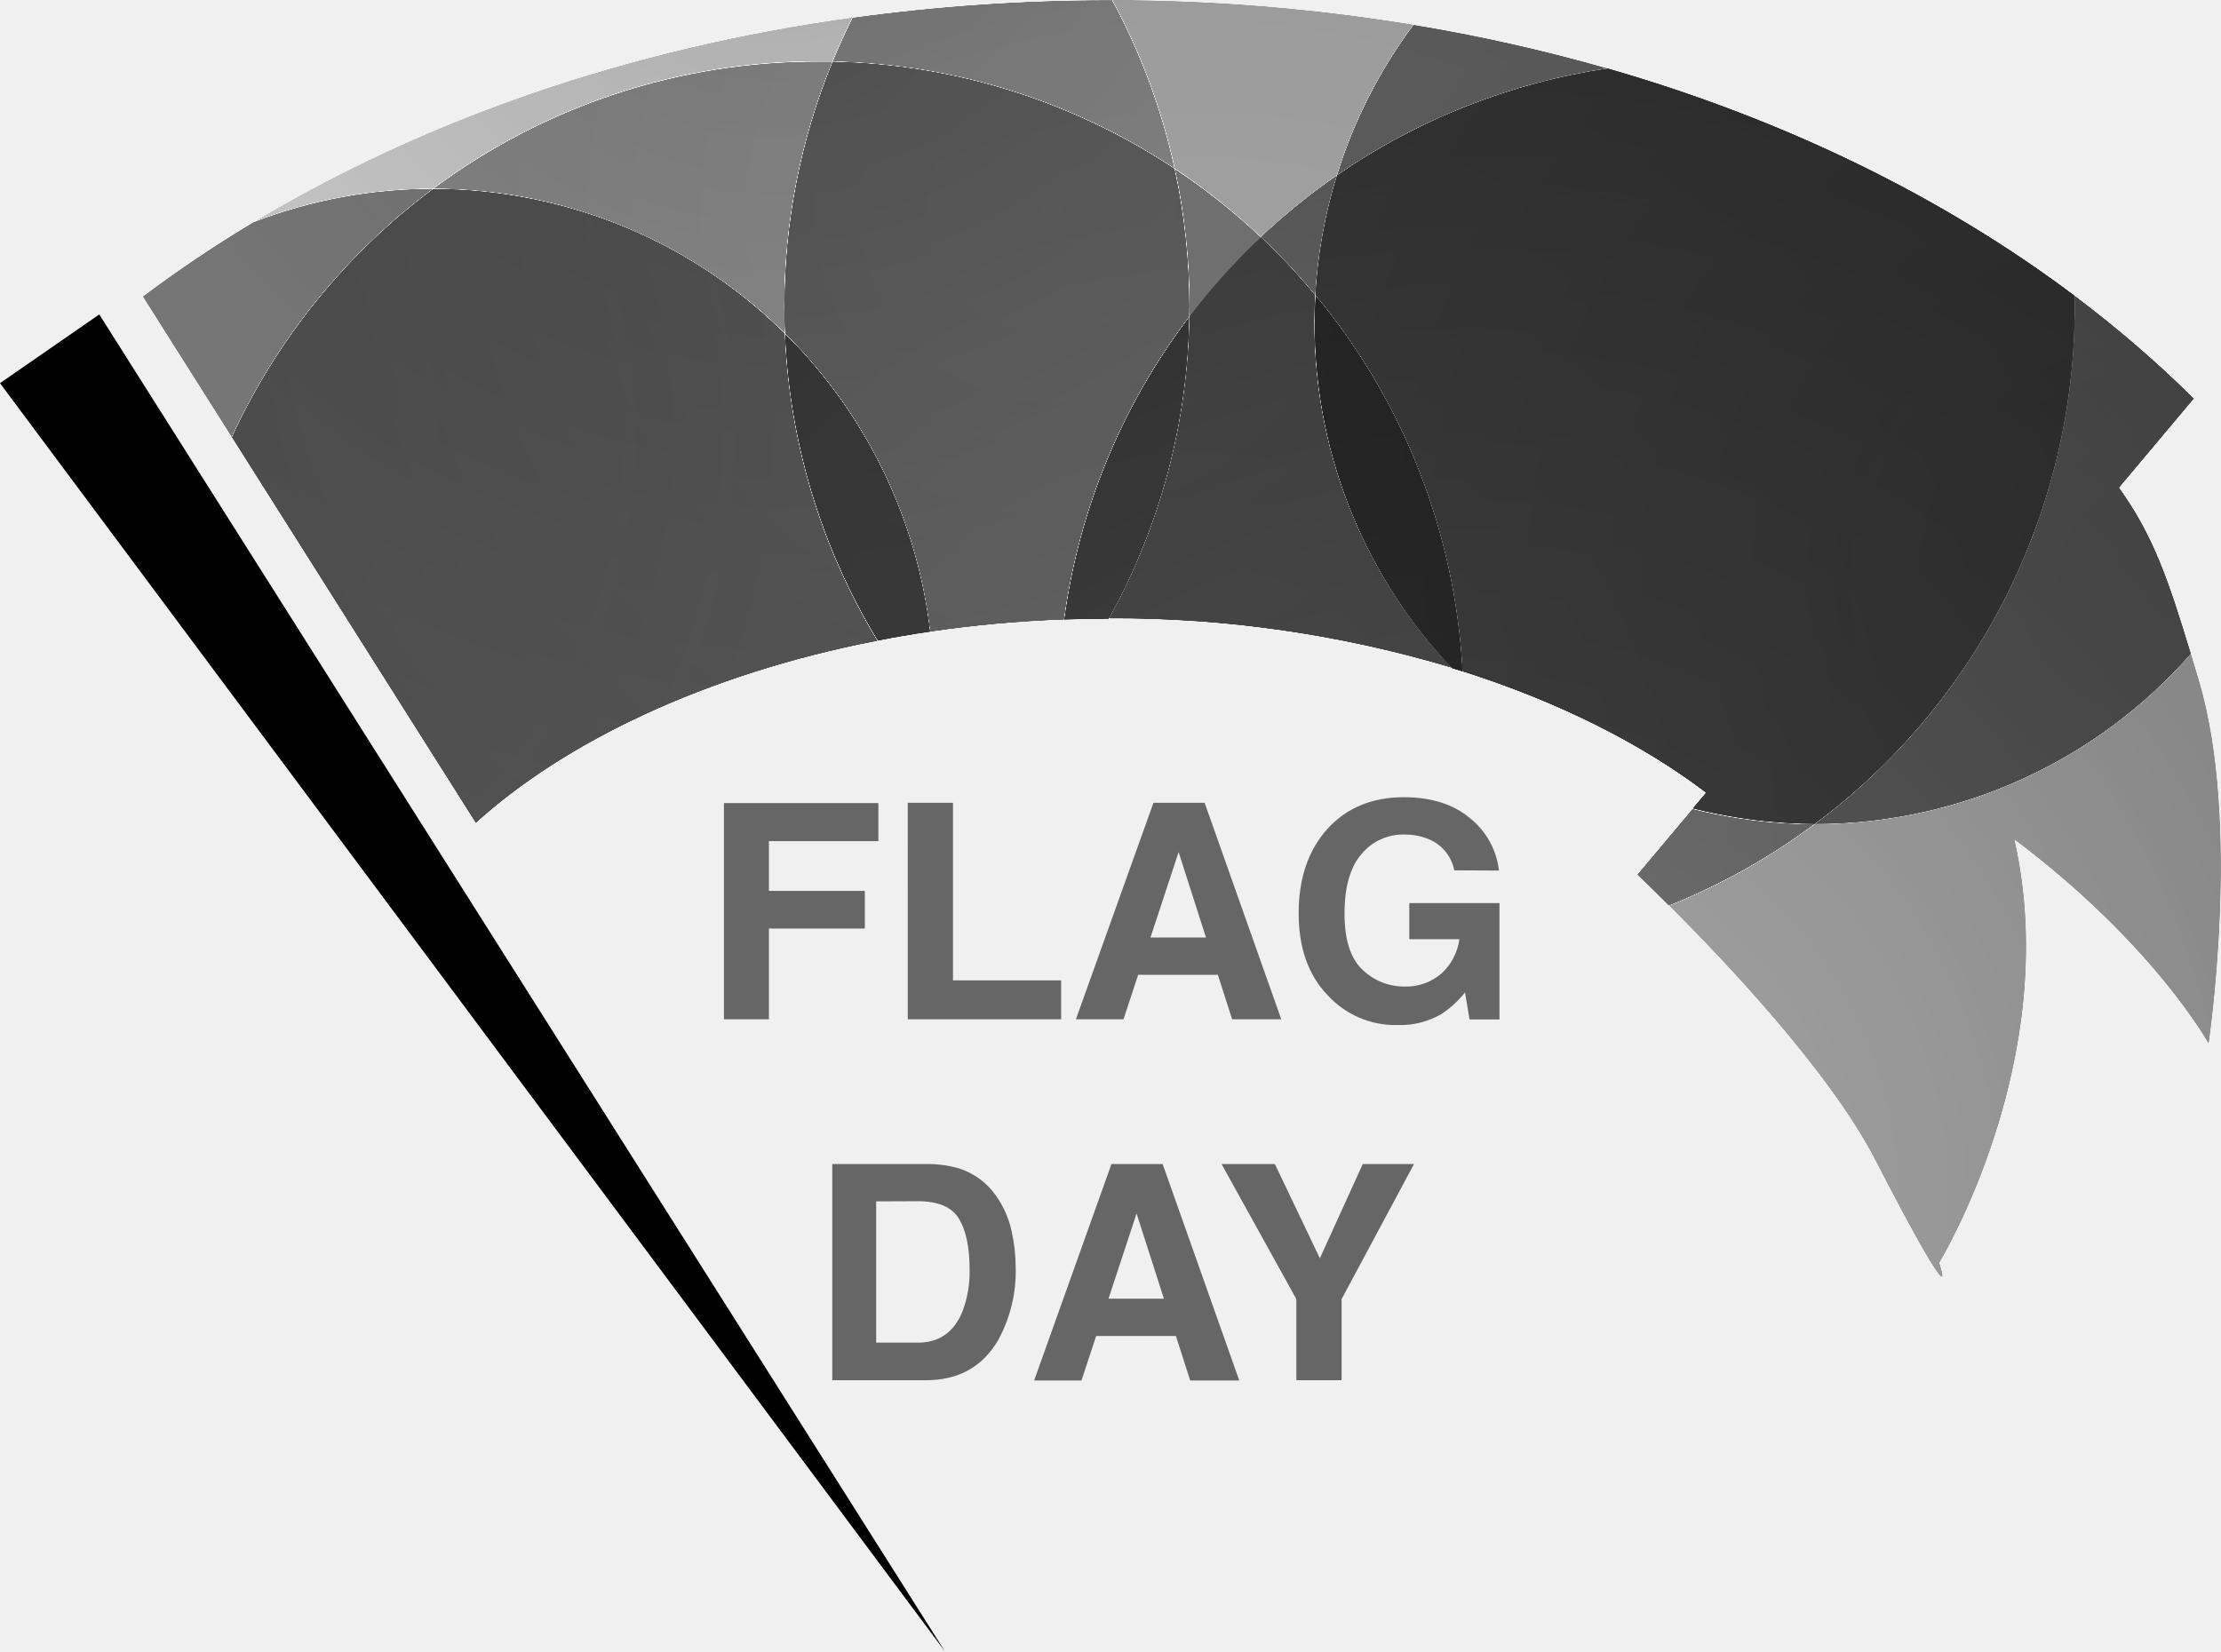
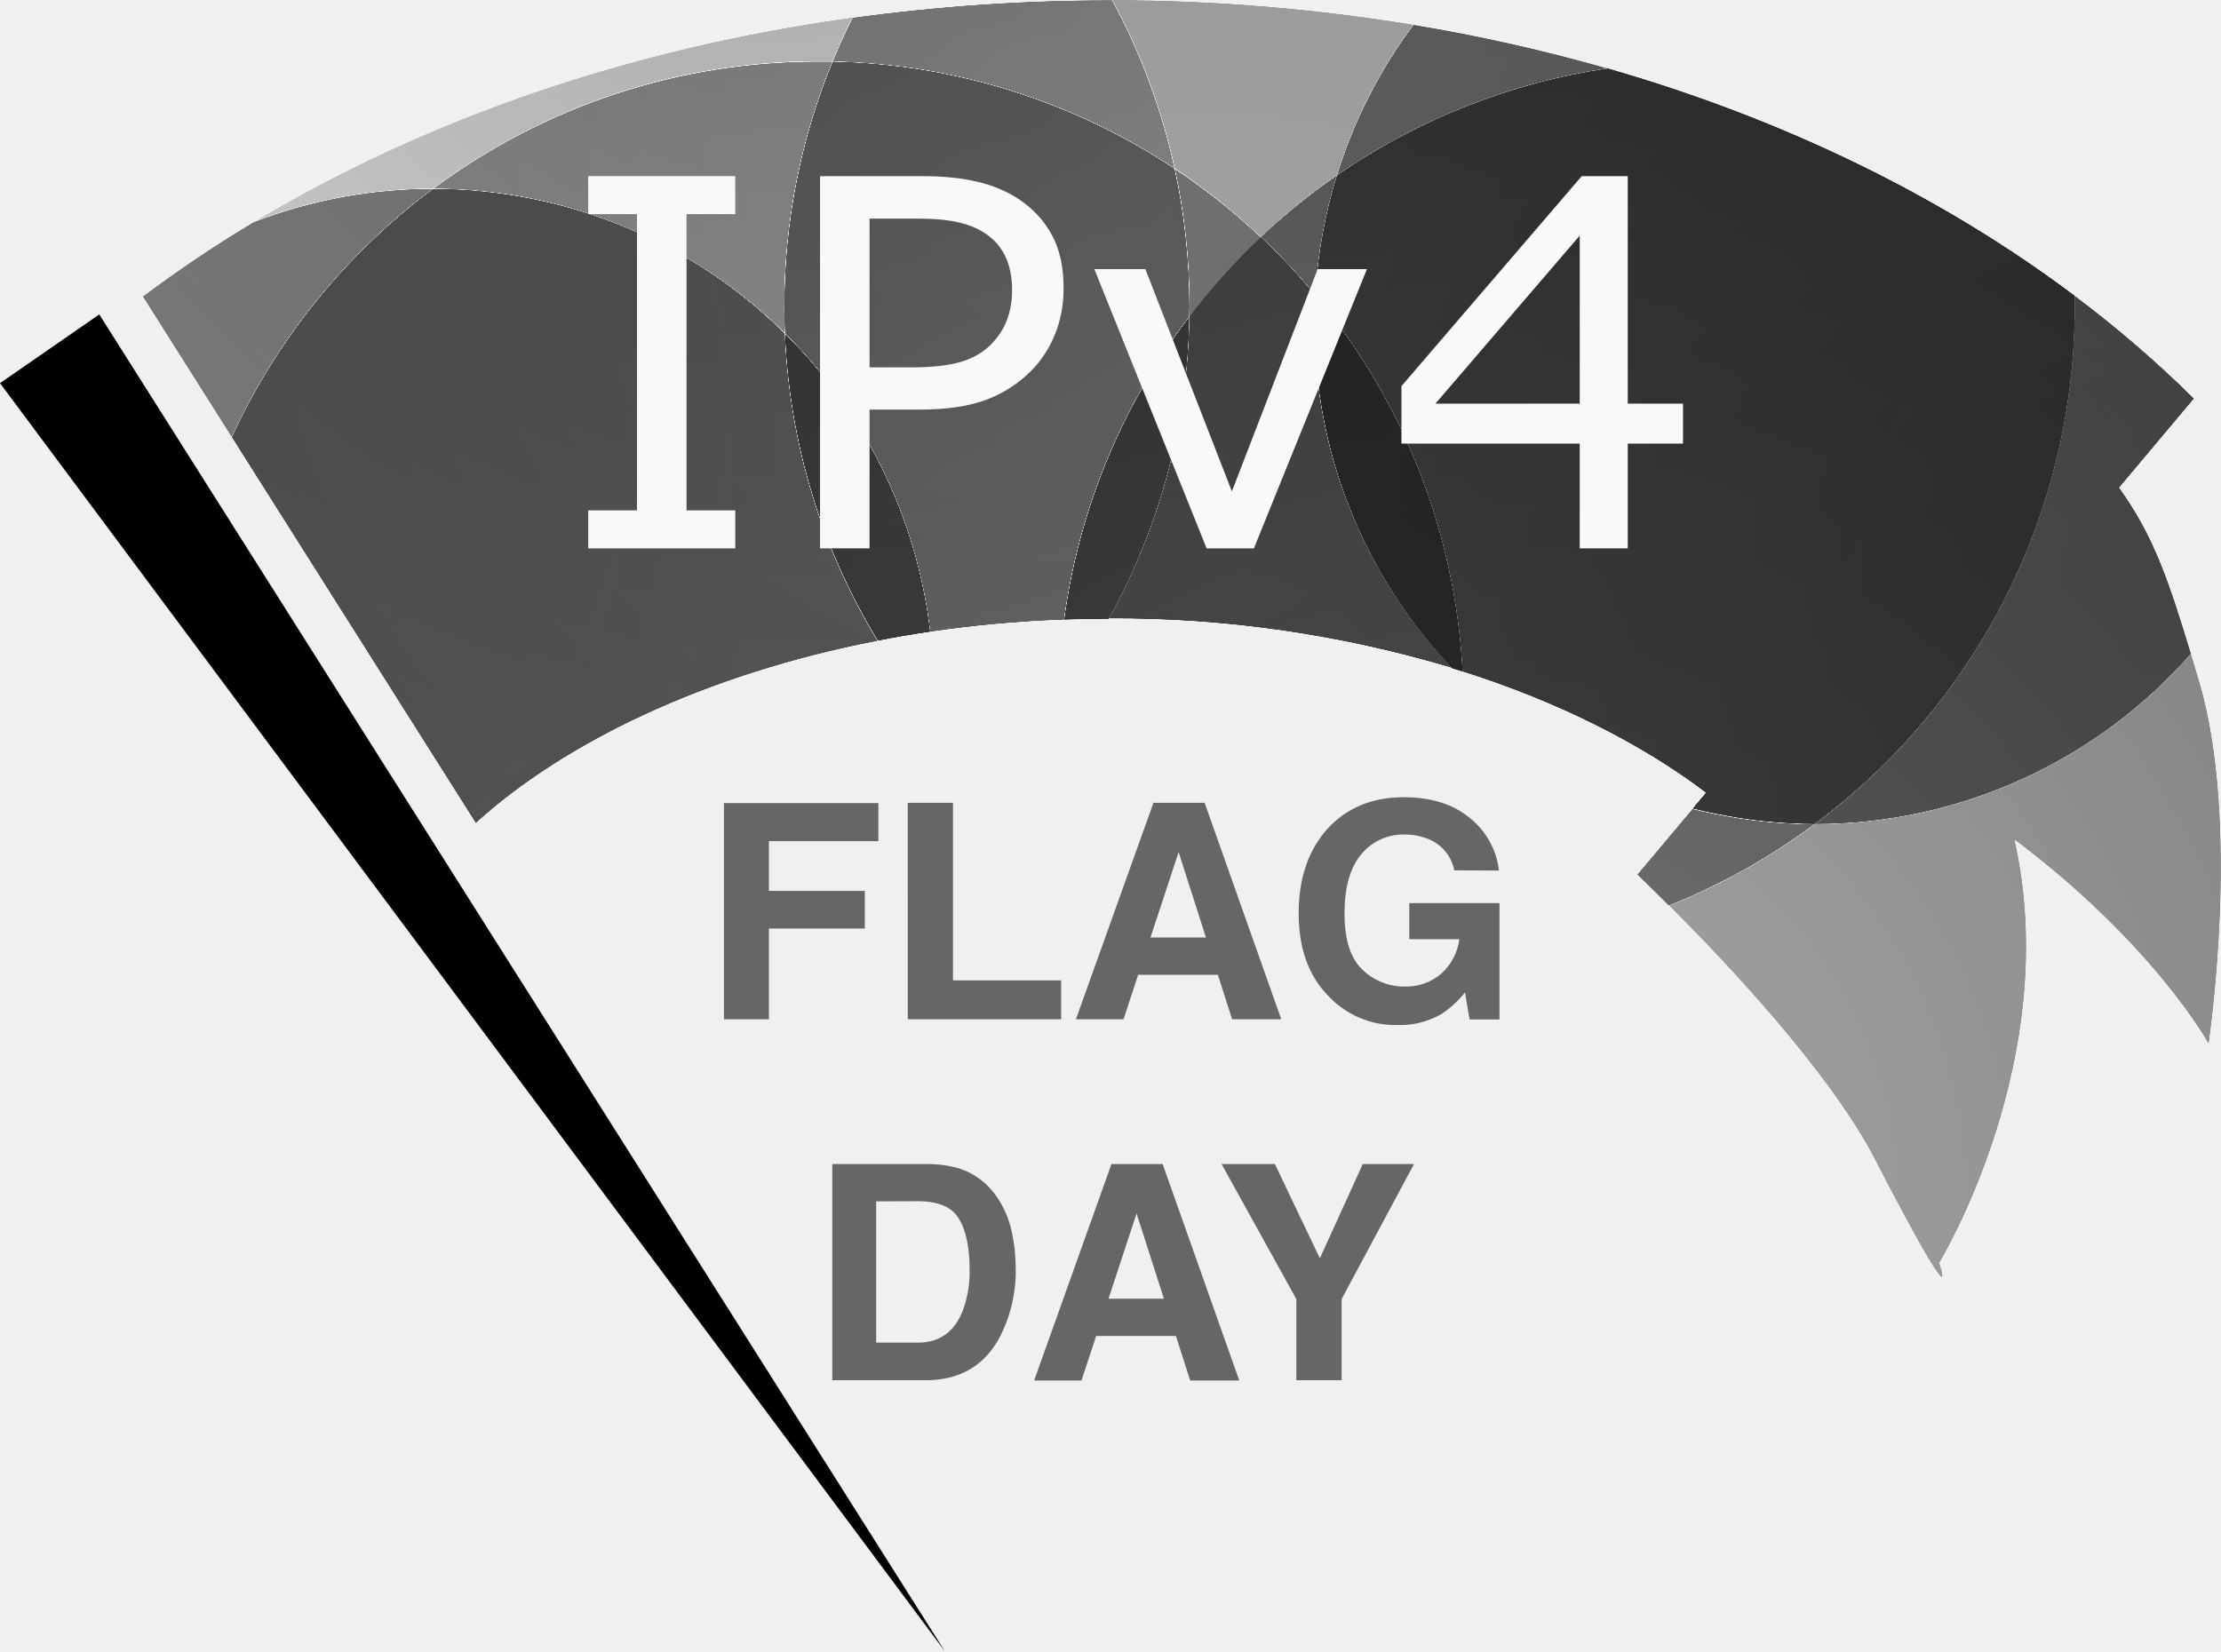
<svg xmlns="http://www.w3.org/2000/svg" xmlns:xlink="http://www.w3.org/1999/xlink" id="Ebene_1" data-name="Ebene 1" viewBox="0 0 419.96 312.32" version="1.1">
  <defs id="defs3888">
    <style id="style3859">.cls-1,.cls-2,.cls-3,.cls-4,.cls-5,.cls-6,.cls-7{opacity:0.66;}.cls-1{fill:url(#Unbenannter_Verlauf_8);}.cls-2{fill:url(#Unbenannter_Verlauf_5);}.cls-3{fill:url(#Unbenannter_Verlauf_7);}.cls-4{fill:url(#Unbenannter_Verlauf_5-3);}.cls-5{fill:url(#Unbenannter_Verlauf_11);}.cls-6{fill:url(#Unbenannter_Verlauf_10);}.cls-7{fill:url(#Unbenannter_Verlauf_11-7);}.cls-8{fill:#fff;}.cls-9{fill:#666;}</style>
    <radialGradient id="Unbenannter_Verlauf_8" cx="187.05" cy="57.95" r="265.63" gradientUnits="userSpaceOnUse">
      <stop offset="0" stop-color="#f15a24" id="stop3861" />
      <stop offset="1" stop-color="#fcee21" id="stop3863" />
    </radialGradient>
    <radialGradient id="Unbenannter_Verlauf_5" cx="238.84" cy="133.58" r="265.63" gradientUnits="userSpaceOnUse">
      <stop offset="0" stop-color="#f15a24" id="stop3866" />
      <stop offset="1" stop-color="#ed1c24" id="stop3868" />
    </radialGradient>
    <radialGradient id="Unbenannter_Verlauf_7" cx="361.52" cy="-171.14" r="205.98" gradientTransform="translate(153.58 564.45) rotate(-78.6)" gradientUnits="userSpaceOnUse">
      <stop offset="0" stop-color="#c1272d" id="stop3871" />
      <stop offset="1" stop-color="#ed1c24" id="stop3873" />
    </radialGradient>
    <radialGradient id="Unbenannter_Verlauf_5-3" cx="636.87" cy="93.25" r="265.63" gradientTransform="translate(903.09 338.92) rotate(180)" xlink:href="#Unbenannter_Verlauf_5" />
    <radialGradient id="Unbenannter_Verlauf_11" cx="585.08" cy="17.62" r="265.63" gradientTransform="translate(903.09 338.92) rotate(180)" gradientUnits="userSpaceOnUse">
      <stop offset="0" stop-color="#f15a24" id="stop3877" />
      <stop offset="1" stop-color="#2e3192" id="stop3879" />
    </radialGradient>
    <radialGradient id="Unbenannter_Verlauf_10" cx="479.76" cy="211.05" r="205.98" gradientTransform="translate(749.51 -225.54) rotate(101.4)" gradientUnits="userSpaceOnUse">
      <stop offset="0" stop-color="#9e005d" id="stop3882" />
      <stop offset="1" stop-color="#c1272d" id="stop3884" />
    </radialGradient>
    <radialGradient id="Unbenannter_Verlauf_11-7" cx="585.08" cy="17.74" r="265.48" xlink:href="#Unbenannter_Verlauf_11" />
    <filter style="color-interpolation-filters:sRGB;" id="filter7767">
      <feColorMatrix values="0 0 0 0 0 0 0 0 0 0 0 0 0 0 0 -0.36 -0.57 -0.072 1 0 " id="feColorMatrix7765" />
    </filter>
    <filter style="color-interpolation-filters:sRGB;" id="filter7771">
      <feColorMatrix values="0 0 0 0 0 0 0 0 0 0 0 0 0 0 0 -0.36 -0.57 -0.072 1 0 " id="feColorMatrix7769" />
    </filter>
    <filter style="color-interpolation-filters:sRGB;" id="filter7775">
      <feColorMatrix values="0 0 0 0 0 0 0 0 0 0 0 0 0 0 0 -0.36 -0.57 -0.072 1 0 " id="feColorMatrix7773" />
    </filter>
    <filter style="color-interpolation-filters:sRGB;" id="filter7779">
      <feColorMatrix values="0 0 0 0 0 0 0 0 0 0 0 0 0 0 0 -0.36 -0.57 -0.072 1 0 " id="feColorMatrix7777" />
    </filter>
    <filter style="color-interpolation-filters:sRGB;" id="filter7783">
      <feColorMatrix values="0 0 0 0 0 0 0 0 0 0 0 0 0 0 0 -0.36 -0.57 -0.072 1 0 " id="feColorMatrix7781" />
    </filter>
    <filter style="color-interpolation-filters:sRGB;" id="filter7787">
      <feColorMatrix values="0 0 0 0 0 0 0 0 0 0 0 0 0 0 0 -0.36 -0.57 -0.072 1 0 " id="feColorMatrix7785" />
    </filter>
    <filter style="color-interpolation-filters:sRGB;" id="filter7791">
      <feColorMatrix values="0 0 0 0 0 0 0 0 0 0 0 0 0 0 0 -0.36 -0.57 -0.072 1 0 " id="feColorMatrix7789" />
    </filter>
    <filter style="color-interpolation-filters:sRGB;" id="filter7795">
      <feColorMatrix values="0 0 0 0 0 0 0 0 0 0 0 0 0 0 0 -0.36 -0.57 -0.072 1 0 " id="feColorMatrix7793" />
    </filter>
    <filter style="color-interpolation-filters:sRGB;" id="filter7799">
      <feColorMatrix values="0 0 0 0 0 0 0 0 0 0 0 0 0 0 0 -0.36 -0.57 -0.072 1 0 " id="feColorMatrix7797" />
    </filter>
    <filter style="color-interpolation-filters:sRGB;" id="filter7803">
      <feColorMatrix values="0 0 0 0 0 0 0 0 0 0 0 0 0 0 0 -0.36 -0.57 -0.072 1 0 " id="feColorMatrix7801" />
    </filter>
    <filter style="color-interpolation-filters:sRGB;" id="filter7807">
      <feColorMatrix values="0 0 0 0 0 0 0 0 0 0 0 0 0 0 0 -0.36 -0.57 -0.072 1 0 " id="feColorMatrix7805" />
    </filter>
    <filter style="color-interpolation-filters:sRGB;" id="filter7811">
      <feColorMatrix values="0 0 0 0 0 0 0 0 0 0 0 0 0 0 0 -0.36 -0.57 -0.072 1 0 " id="feColorMatrix7809" />
    </filter>
    <filter style="color-interpolation-filters:sRGB;" id="filter7815">
      <feColorMatrix values="0 0 0 0 0 0 0 0 0 0 0 0 0 0 0 -0.36 -0.57 -0.072 1 0 " id="feColorMatrix7813" />
    </filter>
    <filter style="color-interpolation-filters:sRGB;" id="filter7819">
      <feColorMatrix values="0 0 0 0 0 0 0 0 0 0 0 0 0 0 0 -0.36 -0.57 -0.072 1 0 " id="feColorMatrix7817" />
    </filter>
    <filter style="color-interpolation-filters:sRGB;" id="filter7823">
      <feColorMatrix values="0 0 0 0 0 0 0 0 0 0 0 0 0 0 0 -0.36 -0.57 -0.072 1 0 " id="feColorMatrix7821" />
    </filter>
    <filter style="color-interpolation-filters:sRGB;" id="filter7827">
      <feColorMatrix values="0 0 0 0 0 0 0 0 0 0 0 0 0 0 0 -0.36 -0.57 -0.072 1 0 " id="feColorMatrix7825" />
    </filter>
    <filter style="color-interpolation-filters:sRGB;" id="filter7831">
      <feColorMatrix values="0 0 0 0 0 0 0 0 0 0 0 0 0 0 0 -0.36 -0.57 -0.072 1 0 " id="feColorMatrix7829" />
    </filter>
    <filter style="color-interpolation-filters:sRGB;" id="filter7835">
      <feColorMatrix values="0 0 0 0 0 0 0 0 0 0 0 0 0 0 0 -0.36 -0.57 -0.072 1 0 " id="feColorMatrix7833" />
    </filter>
    <filter style="color-interpolation-filters:sRGB;" id="filter7839">
      <feColorMatrix values="0 0 0 0 0 0 0 0 0 0 0 0 0 0 0 -0.36 -0.57 -0.072 1 0 " id="feColorMatrix7837" />
    </filter>
    <filter style="color-interpolation-filters:sRGB;" id="filter7843">
      <feColorMatrix values="0 0 0 0 0 0 0 0 0 0 0 0 0 0 0 -0.36 -0.57 -0.072 1 0 " id="feColorMatrix7841" />
    </filter>
    <filter style="color-interpolation-filters:sRGB;" id="filter7847">
      <feColorMatrix values="0 0 0 0 0 0 0 0 0 0 0 0 0 0 0 -0.36 -0.57 -0.072 1 0 " id="feColorMatrix7845" />
    </filter>
    <filter style="color-interpolation-filters:sRGB;" id="filter7851">
      <feColorMatrix values="0 0 0 0 0 0 0 0 0 0 0 0 0 0 0 -0.36 -0.57 -0.072 1 0 " id="feColorMatrix7849" />
    </filter>
    <filter style="color-interpolation-filters:sRGB;" id="filter7855">
      <feColorMatrix values="0 0 0 0 0 0 0 0 0 0 0 0 0 0 0 -0.36 -0.57 -0.072 1 0 " id="feColorMatrix7853" />
    </filter>
    <filter style="color-interpolation-filters:sRGB;" id="filter7859">
      <feColorMatrix values="0 0 0 0 0 0 0 0 0 0 0 0 0 0 0 -0.36 -0.57 -0.072 1 0 " id="feColorMatrix7857" />
    </filter>
    <filter style="color-interpolation-filters:sRGB;" id="filter7863">
      <feColorMatrix values="0 0 0 0 0 0 0 0 0 0 0 0 0 0 0 -0.36 -0.57 -0.072 1 0 " id="feColorMatrix7861" />
    </filter>
    <filter style="color-interpolation-filters:sRGB;" id="filter7867">
      <feColorMatrix values="0 0 0 0 0 0 0 0 0 0 0 0 0 0 0 -0.36 -0.57 -0.072 1 0 " id="feColorMatrix7865" />
    </filter>
    <filter style="color-interpolation-filters:sRGB;" id="filter7871">
      <feColorMatrix values="0 0 0 0 0 0 0 0 0 0 0 0 0 0 0 -0.36 -0.57 -0.072 1 0 " id="feColorMatrix7869" />
    </filter>
    <filter style="color-interpolation-filters:sRGB;" id="filter7875">
      <feColorMatrix values="0 0 0 0 0 0 0 0 0 0 0 0 0 0 0 -0.36 -0.57 -0.072 1 0 " id="feColorMatrix7873" />
    </filter>
    <filter style="color-interpolation-filters:sRGB;" id="filter7879">
      <feColorMatrix values="0 0 0 0 0 0 0 0 0 0 0 0 0 0 0 -0.36 -0.57 -0.072 1 0 " id="feColorMatrix7877" />
    </filter>
    <filter style="color-interpolation-filters:sRGB;" id="filter7883">
      <feColorMatrix values="0 0 0 0 0 0 0 0 0 0 0 0 0 0 0 -0.36 -0.57 -0.072 1 0 " id="feColorMatrix7881" />
    </filter>
    <filter style="color-interpolation-filters:sRGB;" id="filter7887">
      <feColorMatrix values="0 0 0 0 0 0 0 0 0 0 0 0 0 0 0 -0.36 -0.57 -0.072 1 0 " id="feColorMatrix7885" />
    </filter>
    <filter style="color-interpolation-filters:sRGB;" id="filter7891">
      <feColorMatrix values="0 0 0 0 0 0 0 0 0 0 0 0 0 0 0 -0.36 -0.57 -0.072 1 0 " id="feColorMatrix7889" />
    </filter>
    <filter style="color-interpolation-filters:sRGB;" id="filter7895">
      <feColorMatrix values="0 0 0 0 0 0 0 0 0 0 0 0 0 0 0 -0.36 -0.57 -0.072 1 0 " id="feColorMatrix7893" />
    </filter>
    <filter style="color-interpolation-filters:sRGB;" id="filter7899">
      <feColorMatrix values="0 0 0 0 0 0 0 0 0 0 0 0 0 0 0 -0.36 -0.57 -0.072 1 0 " id="feColorMatrix7897" />
    </filter>
    <filter style="color-interpolation-filters:sRGB;" id="filter7903">
      <feColorMatrix values="0 0 0 0 0 0 0 0 0 0 0 0 0 0 0 -0.36 -0.57 -0.072 1 0 " id="feColorMatrix7901" />
    </filter>
    <filter style="color-interpolation-filters:sRGB;" id="filter7907">
      <feColorMatrix values="0 0 0 0 0 0 0 0 0 0 0 0 0 0 0 -0.36 -0.57 -0.072 1 0 " id="feColorMatrix7905" />
    </filter>
    <filter style="color-interpolation-filters:sRGB;" id="filter7911">
      <feColorMatrix values="0 0 0 0 0 0 0 0 0 0 0 0 0 0 0 -0.36 -0.57 -0.072 1 0 " id="feColorMatrix7909" />
    </filter>
    <filter style="color-interpolation-filters:sRGB;" id="filter7915">
      <feColorMatrix values="0 0 0 0 0 0 0 0 0 0 0 0 0 0 0 -0.36 -0.57 -0.072 1 0 " id="feColorMatrix7913" />
    </filter>
    <filter style="color-interpolation-filters:sRGB;" id="filter7919">
      <feColorMatrix values="0 0 0 0 0 0 0 0 0 0 0 0 0 0 0 -0.36 -0.57 -0.072 1 0 " id="feColorMatrix7917" />
    </filter>
    <filter style="color-interpolation-filters:sRGB;" id="filter7923">
      <feColorMatrix values="0 0 0 0 0 0 0 0 0 0 0 0 0 0 0 -0.36 -0.57 -0.072 1 0 " id="feColorMatrix7921" />
    </filter>
    <filter style="color-interpolation-filters:sRGB;" id="filter7927">
      <feColorMatrix values="0 0 0 0 0 0 0 0 0 0 0 0 0 0 0 -0.36 -0.57 -0.072 1 0 " id="feColorMatrix7925" />
    </filter>
    <filter style="color-interpolation-filters:sRGB;" id="filter7931">
      <feColorMatrix values="0 0 0 0 0 0 0 0 0 0 0 0 0 0 0 -0.36 -0.57 -0.072 1 0 " id="feColorMatrix7929" />
    </filter>
    <filter style="color-interpolation-filters:sRGB;" id="filter7935">
      <feColorMatrix values="0 0 0 0 0 0 0 0 0 0 0 0 0 0 0 -0.36 -0.57 -0.072 1 0 " id="feColorMatrix7933" />
    </filter>
  </defs>
  <path class="cls-1" d="M121.92,129.54a121.47,121.47,0,0,1,72.81-24.1c.91,0,1.81,0,2.72,0q1.74-4.25,3.79-8.32C158.58,103,120,116.57,87.9,135.86A94,94,0,0,1,121.92,129.54Z" transform="translate(-40.02 -93.84)" id="path3892" style="filter:url(#filter7935)" />
  <path class="cls-2" d="M121.92,129.54a94.77,94.77,0,0,1,66.52,27.37c-.07-1.69-.11-3.39-.11-5.1a121.47,121.47,0,0,1,9.12-46.34c-.91,0-1.81,0-2.72,0A121.47,121.47,0,0,0,121.92,129.54Z" transform="translate(-40.02 -93.84)" id="path3894" style="filter:url(#filter7931)" />
  <path class="cls-1" d="M121.92,129.54a94.77,94.77,0,0,1,66.52,27.37c-.07-1.69-.11-3.39-.11-5.1a121.47,121.47,0,0,1,9.12-46.34c-.91,0-1.81,0-2.72,0A121.47,121.47,0,0,0,121.92,129.54Z" transform="translate(-40.02 -93.84)" id="path3896" style="filter:url(#filter7927)" />
  <path class="cls-1" d="M121.92,129.54a94,94,0,0,0-34,6.32A239.64,239.64,0,0,0,67,149.92l16.83,26.62A122.41,122.41,0,0,1,121.92,129.54Z" transform="translate(-40.02 -93.84)" id="path3898" style="filter:url(#filter7923)" />
  <path class="cls-3" d="M121.92,129.54a94,94,0,0,0-34,6.32A239.64,239.64,0,0,0,67,149.92l16.83,26.62A122.41,122.41,0,0,1,121.92,129.54Z" transform="translate(-40.02 -93.84)" id="path3900" style="filter:url(#filter7919)" />
  <path class="cls-2" d="M140.6,131.42a94,94,0,0,0-18.68-1.88,122.41,122.41,0,0,0-38.09,47l46.15,73c16.8-15.24,43.43-28.16,76-34.47a121.33,121.33,0,0,1-17.54-58.14A94.1,94.1,0,0,0,140.6,131.42Z" transform="translate(-40.02 -93.84)" id="path3902" style="filter:url(#filter7915)" />
  <path class="cls-1" d="M140.6,131.42a94,94,0,0,0-18.68-1.88,122.41,122.41,0,0,0-38.09,47l46.15,73c16.8-15.24,43.43-28.16,76-34.47a121.33,121.33,0,0,1-17.54-58.14A94.1,94.1,0,0,0,140.6,131.42Z" transform="translate(-40.02 -93.84)" id="path3904" style="filter:url(#filter7911)" />
  <path class="cls-3" d="M140.6,131.42a94,94,0,0,0-18.68-1.88,122.41,122.41,0,0,0-38.09,47l46.15,73c16.8-15.24,43.43-28.16,76-34.47a121.33,121.33,0,0,1-17.54-58.14A94.1,94.1,0,0,0,140.6,131.42Z" transform="translate(-40.02 -93.84)" id="path3906" style="filter:url(#filter7907)" />
  <path class="cls-4" d="M278.43,138.68A122.19,122.19,0,0,1,292.81,127a94.07,94.07,0,0,1,14.51-28.51,353.16,353.16,0,0,0-57-4.67,121.24,121.24,0,0,1,11.83,31.89A123.23,123.23,0,0,1,278.43,138.68Z" transform="translate(-40.02 -93.84)" id="path3908" style="filter:url(#filter7903)" />
  <path class="cls-2" d="M264.94,151.81c0,.64,0,1.27,0,1.91a122.89,122.89,0,0,1,13.52-15,123.23,123.23,0,0,0-16.29-12.94A123,123,0,0,1,264.94,151.81Z" transform="translate(-40.02 -93.84)" id="path3910" style="filter:url(#filter7899)" />
  <path class="cls-4" d="M264.94,151.81c0,.64,0,1.27,0,1.91a122.89,122.89,0,0,1,13.52-15,123.23,123.23,0,0,0-16.29-12.94A123,123,0,0,1,264.94,151.81Z" transform="translate(-40.02 -93.84)" id="path3912" style="filter:url(#filter7895)" />
  <path class="cls-1" d="M262.14,125.74a121.24,121.24,0,0,0-11.83-31.89h-.53a355.73,355.73,0,0,0-48.54,3.31q-2.06,4.08-3.79,8.32A121.37,121.37,0,0,1,262.14,125.74Z" transform="translate(-40.02 -93.84)" id="path3914" style="filter:url(#filter7891)" />
  <path class="cls-4" d="M262.14,125.74a121.24,121.24,0,0,0-11.83-31.89h-.53a355.73,355.73,0,0,0-48.54,3.31q-2.06,4.08-3.79,8.32A121.37,121.37,0,0,1,262.14,125.74Z" transform="translate(-40.02 -93.84)" id="path3916" style="filter:url(#filter7887)" />
  <path class="cls-2" d="M264.94,151.81a123,123,0,0,0-2.8-26.07,121.37,121.37,0,0,0-64.69-20.27,121.47,121.47,0,0,0-9.12,46.34c0,1.71,0,3.41.11,5.1a94.88,94.88,0,0,1,27.46,56.45,231.67,231.67,0,0,1,25.32-2.29,121.43,121.43,0,0,1,23.69-57.35C264.92,153.08,264.94,152.45,264.94,151.81Z" transform="translate(-40.02 -93.84)" id="path3918" style="filter:url(#filter7883)" />
  <path class="cls-1" d="M264.94,151.81a123,123,0,0,0-2.8-26.07,121.37,121.37,0,0,0-64.69-20.27,121.47,121.47,0,0,0-9.12,46.34c0,1.71,0,3.41.11,5.1a94.88,94.88,0,0,1,27.46,56.45,231.67,231.67,0,0,1,25.32-2.29,121.43,121.43,0,0,1,23.69-57.35C264.92,153.08,264.94,152.45,264.94,151.81Z" transform="translate(-40.02 -93.84)" id="path3920" style="filter:url(#filter7879)" />
  <path class="cls-4" d="M264.94,151.81a123,123,0,0,0-2.8-26.07,121.37,121.37,0,0,0-64.69-20.27,121.47,121.47,0,0,0-9.12,46.34c0,1.71,0,3.41.11,5.1a94.88,94.88,0,0,1,27.46,56.45,231.67,231.67,0,0,1,25.32-2.29,121.43,121.43,0,0,1,23.69-57.35C264.92,153.08,264.94,152.45,264.94,151.81Z" transform="translate(-40.02 -93.84)" id="path3922" style="filter:url(#filter7875)" />
  <path class="cls-2" d="M188.44,156.91A121.33,121.33,0,0,0,206,215.05c3.25-.63,6.55-1.2,9.92-1.69A94.88,94.88,0,0,0,188.44,156.91Z" transform="translate(-40.02 -93.84)" id="path3924" style="filter:url(#filter7871)" />
  <path class="cls-1" d="M188.44,156.91A121.33,121.33,0,0,0,206,215.05c3.25-.63,6.55-1.2,9.92-1.69A94.88,94.88,0,0,0,188.44,156.91Z" transform="translate(-40.02 -93.84)" id="path3926" style="filter:url(#filter7867)" />
  <path class="cls-3" d="M188.44,156.91A121.33,121.33,0,0,0,206,215.05c3.25-.63,6.55-1.2,9.92-1.69A94.88,94.88,0,0,0,188.44,156.91Z" transform="translate(-40.02 -93.84)" id="path3928" style="filter:url(#filter7863)" />
  <path class="cls-4" d="M188.44,156.91A121.33,121.33,0,0,0,206,215.05c3.25-.63,6.55-1.2,9.92-1.69A94.88,94.88,0,0,0,188.44,156.91Z" transform="translate(-40.02 -93.84)" id="path3930" style="filter:url(#filter7859)" />
  <path class="cls-5" d="M457.66,291.32s6.28-41.75-1.83-68.77c-.53-1.78-1-3.45-1.52-5.07a94.71,94.71,0,0,1-71.17,32.23,121.6,121.6,0,0,1-27.54,15.42c10.12,10.08,30.27,31.25,38.94,48.05,16.95,32.86,12.2,19.52,12.2,19.52s23.59-38.59,14.24-80C447.36,272.53,457.66,291.32,457.66,291.32Z" transform="translate(-40.02 -93.84)" id="path3932" style="filter:url(#filter7855)" />
  <path class="cls-4" d="M288.72,149.65A95.14,95.14,0,0,1,292.81,127a122.19,122.19,0,0,0-14.38,11.65A122.71,122.71,0,0,1,288.72,149.65Z" transform="translate(-40.02 -93.84)" id="path3934" style="filter:url(#filter7851)" />
  <path class="cls-5" d="M288.72,149.65A95.14,95.14,0,0,1,292.81,127a122.19,122.19,0,0,0-14.38,11.65A122.71,122.71,0,0,1,288.72,149.65Z" transform="translate(-40.02 -93.84)" id="path3936" style="filter:url(#filter7847)" />
  <path class="cls-4" d="M364.46,247.83c-1.49-.3-3-.64-4.44-1l-10.45,12.44s2.36,2.21,6,5.87a121.6,121.6,0,0,0,27.54-15.42A95.54,95.54,0,0,1,364.46,247.83Z" transform="translate(-40.02 -93.84)" id="path3938" style="filter:url(#filter7843)" />
  <path class="cls-5" d="M364.46,247.83c-1.49-.3-3-.64-4.44-1l-10.45,12.44s2.36,2.21,6,5.87a121.6,121.6,0,0,0,27.54-15.42A95.54,95.54,0,0,1,364.46,247.83Z" transform="translate(-40.02 -93.84)" id="path3940" style="filter:url(#filter7839)" />
  <path class="cls-2" d="M288.72,149.65a122.71,122.71,0,0,0-10.29-11,122.89,122.89,0,0,0-13.52,15,121.36,121.36,0,0,1-15.23,57.19h.1a222.3,222.3,0,0,1,64.81,9.36A94.54,94.54,0,0,1,288.72,149.65Z" transform="translate(-40.02 -93.84)" id="path3942" style="filter:url(#filter7835)" />
  <path class="cls-4" d="M288.72,149.65a122.71,122.71,0,0,0-10.29-11,122.89,122.89,0,0,0-13.52,15,121.36,121.36,0,0,1-15.23,57.19h.1a222.3,222.3,0,0,1,64.81,9.36A94.54,94.54,0,0,1,288.72,149.65Z" transform="translate(-40.02 -93.84)" id="path3944" style="filter:url(#filter7831)" />
  <path class="cls-5" d="M288.72,149.65a122.71,122.71,0,0,0-10.29-11,122.89,122.89,0,0,0-13.52,15,121.36,121.36,0,0,1-15.23,57.19h.1a222.3,222.3,0,0,1,64.81,9.36A94.54,94.54,0,0,1,288.72,149.65Z" transform="translate(-40.02 -93.84)" id="path3946" style="filter:url(#filter7827)" />
  <path class="cls-2" d="M241.22,211.07c2.79-.1,5.61-.16,8.46-.16a121.36,121.36,0,0,0,15.23-57.19A121.43,121.43,0,0,0,241.22,211.07Z" transform="translate(-40.02 -93.84)" id="path3948" style="filter:url(#filter7823)" />
  <path class="cls-1" d="M241.22,211.07c2.79-.1,5.61-.16,8.46-.16a121.36,121.36,0,0,0,15.23-57.19A121.43,121.43,0,0,0,241.22,211.07Z" transform="translate(-40.02 -93.84)" id="path3950" style="filter:url(#filter7819)" />
  <path class="cls-4" d="M241.22,211.07c2.79-.1,5.61-.16,8.46-.16a121.36,121.36,0,0,0,15.23-57.19A121.43,121.43,0,0,0,241.22,211.07Z" transform="translate(-40.02 -93.84)" id="path3952" style="filter:url(#filter7815)" />
  <path class="cls-5" d="M241.22,211.07c2.79-.1,5.61-.16,8.46-.16a121.36,121.36,0,0,0,15.23-57.19A121.43,121.43,0,0,0,241.22,211.07Z" transform="translate(-40.02 -93.84)" id="path3954" style="filter:url(#filter7811)" />
  <path class="cls-4" d="M344,106.77a325.43,325.43,0,0,0-36.7-8.25A94.07,94.07,0,0,0,292.81,127,121.32,121.32,0,0,1,344,106.77Z" transform="translate(-40.02 -93.84)" id="path3956" style="filter:url(#filter7807)" />
  <path class="cls-6" d="M344,106.77a325.43,325.43,0,0,0-36.7-8.25A94.07,94.07,0,0,0,292.81,127,121.32,121.32,0,0,1,344,106.77Z" transform="translate(-40.02 -93.84)" id="path3958" style="filter:url(#filter7803)" />
  <path class="cls-5" d="M383.14,249.71a94.71,94.71,0,0,0,71.17-32.23c-4.27-14.1-7.08-22.33-13.58-31.41l14.15-16.85a217.66,217.66,0,0,0-22.58-19.46c0,.68,0,1.36,0,2.05A121.83,121.83,0,0,1,383.14,249.71Z" transform="translate(-40.02 -93.84)" id="path3960" style="filter:url(#filter7799)" />
  <path class="cls-6" d="M383.14,249.71a94.71,94.71,0,0,0,71.17-32.23c-4.27-14.1-7.08-22.33-13.58-31.41l14.15-16.85a217.66,217.66,0,0,0-22.58-19.46c0,.68,0,1.36,0,2.05A121.83,121.83,0,0,1,383.14,249.71Z" transform="translate(-40.02 -93.84)" id="path3962" style="filter:url(#filter7795)" />
  <path class="cls-4" d="M383.14,249.71a121.83,121.83,0,0,0,49.19-97.9c0-.69,0-1.37,0-2.05-24.74-18.61-54.7-33.33-88.28-43A121.32,121.32,0,0,0,292.81,127a95.14,95.14,0,0,0-4.09,22.62,121.49,121.49,0,0,1,27.84,71.24c18.33,5.83,34,13.81,46,22.91l-2.53,3c1.46.37,3,.71,4.44,1A95.54,95.54,0,0,0,383.14,249.71Z" transform="translate(-40.02 -93.84)" id="path3964" style="filter:url(#filter7791)" />
  <path class="cls-7" d="M383.14,249.71a121.83,121.83,0,0,0,49.19-97.9c0-.69,0-1.37,0-2.05-24.74-18.61-54.7-33.33-88.28-43A121.32,121.32,0,0,0,292.81,127a95.14,95.14,0,0,0-4.09,22.62,121.49,121.49,0,0,1,27.84,71.24c18.33,5.83,34,13.81,46,22.91l-2.53,3c1.46.37,3,.71,4.44,1A95.54,95.54,0,0,0,383.14,249.71Z" transform="translate(-40.02 -93.84)" id="path3966" style="filter:url(#filter7787)" />
  <path class="cls-6" d="M383.14,249.71a121.83,121.83,0,0,0,49.19-97.9c0-.69,0-1.37,0-2.05-24.74-18.61-54.7-33.33-88.28-43A121.32,121.32,0,0,0,292.81,127a95.14,95.14,0,0,0-4.09,22.62,121.49,121.49,0,0,1,27.84,71.24c18.33,5.83,34,13.81,46,22.91l-2.53,3c1.46.37,3,.71,4.44,1A95.54,95.54,0,0,0,383.14,249.71Z" transform="translate(-40.02 -93.84)" id="path3968" style="filter:url(#filter7783)" />
  <path class="cls-2" d="M314.59,220.27l2,.62a121.49,121.49,0,0,0-27.84-71.24A94.54,94.54,0,0,0,314.59,220.27Z" transform="translate(-40.02 -93.84)" id="path3970" style="filter:url(#filter7779)" />
  <path class="cls-4" d="M314.59,220.27l2,.62a121.49,121.49,0,0,0-27.84-71.24A94.54,94.54,0,0,0,314.59,220.27Z" transform="translate(-40.02 -93.84)" id="path3972" style="filter:url(#filter7775)" />
  <path class="cls-5" d="M314.59,220.27l2,.62a121.49,121.49,0,0,0-27.84-71.24A94.54,94.54,0,0,0,314.59,220.27Z" transform="translate(-40.02 -93.84)" id="path3974" style="filter:url(#filter7771)" />
  <path class="cls-6" d="M314.59,220.27l2,.62a121.49,121.49,0,0,0-27.84-71.24A94.54,94.54,0,0,0,314.59,220.27Z" transform="translate(-40.02 -93.84)" id="path3976" style="filter:url(#filter7767)" />
  <polygon points="0 72.47 178.66 312.31 18.77 59.47 0 72.47" id="polygon3984" />
  <path class="cls-9" d="M176.91,245.73h29.2v7.2h-20.7v9.41h18.14v7.12H185.41v17.16h-8.5Z" transform="translate(-40.02 -93.84)" id="path3986" />
  <path class="cls-9" d="M211.66,245.68h8.56v33.58h20.45v7.36h-29Z" transform="translate(-40.02 -93.84)" id="path3988" />
  <path class="cls-9" d="M258.12,245.68h9.68l14.49,40.94H273l-2.7-8.41H255.23l-2.77,8.41h-9Zm-.56,25.47h10.49L262.88,255Z" id="path3990" transform="translate(-40.02 -93.84)" />
  <path class="cls-9" d="M315,258.45a8,8,0,0,0-4.75-5.86,11.69,11.69,0,0,0-4.7-.91,10.19,10.19,0,0,0-8.12,3.73q-3.18,3.72-3.18,11.21t3.44,10.67a11.34,11.34,0,0,0,7.84,3.14,10.17,10.17,0,0,0,7.05-2.47,10.67,10.67,0,0,0,3.39-6.48h-9.47v-6.83h17.05v22h-5.66l-.86-5.11a19.34,19.34,0,0,1-4.45,4.09,15.63,15.63,0,0,1-8.33,2.08A17.3,17.3,0,0,1,291,282q-5.43-5.66-5.42-15.49T291,250.62q5.47-6,14.47-6,7.81,0,12.55,4a14.78,14.78,0,0,1,5.43,9.87Z" transform="translate(-40.02 -93.84)" id="path3992" />
  <path class="cls-9" d="M221.38,314.83a13.58,13.58,0,0,1,7,5.2,18.18,18.18,0,0,1,2.91,6.61,31.65,31.65,0,0,1,.78,6.78,27.17,27.17,0,0,1-3.28,13.83q-4.44,7.65-13.73,7.64H197.39V314H215A21.56,21.56,0,0,1,221.38,314.83Zm-15.69,6.23v26.72h7.9q6.07,0,8.46-6a21.1,21.1,0,0,0,1.31-7.81c0-4.17-.66-7.36-2-9.6s-3.91-3.34-7.81-3.34Z" transform="translate(-40.02 -93.84)" id="path3994" />
  <path class="cls-9" d="M250.18,314h9.68l14.49,40.94h-9.28l-2.7-8.42H247.29l-2.78,8.42h-8.95Zm-.56,25.47H260.1l-5.17-16.11Z" transform="translate(-40.02 -93.84)" id="path3996" />
  <path class="cls-9" d="M297.7,314h9.69L293.7,339.54v15.35h-8.56V339.54L271,314h10.08l8.51,17.83Z" transform="translate(-40.02 -93.84)" id="path3998" />
-   <flowRoot xml:space="preserve" id="flowRoot4005" style="font-style:normal;font-variant:normal;font-weight:normal;font-stretch:normal;font-size:40px;line-height:1.25;font-family:'Grand Hotel';-inkscape-font-specification:'Grand Hotel';letter-spacing:0px;word-spacing:0px;fill:#f9f9f9;fill-opacity:1;stroke:none" transform="matrix(2.420924,0,0,2.420924,-126.692,-37.19066)">
-     <flowRegion id="flowRegion4007" style="fill:#f9f9f9">
-       <rect id="rect4009" width="249.856" height="130.26" x="95.6" y="21.71" style="fill:#f9f9f9" />
-     </flowRegion>
-     <flowPara id="flowPara4011" style="font-style:normal;font-variant:normal;font-weight:normal;font-stretch:normal;font-family:sans-serif;-inkscape-font-specification:sans-serif;fill:#f9f9f9">IPv4</flowPara>
-   </flowRoot>
+   <path id="path745" style="font-style:normal;font-variant:normal;font-weight:normal;font-stretch:normal;font-size:medium;line-height:1.25;font-family:sans-serif;-inkscape-font-specification:sans-serif;letter-spacing:0px;word-spacing:0px;fill:#f9f9f9;fill-opacity:1;stroke:none;stroke-width:2.421" d="m 139.028,103.717 h -27.803 v -7.187 h 9.22 V 40.499 h -9.22 v -7.187 h 27.803 v 7.187 h -9.22 V 96.53 h 9.22 z" />
+   <path id="path747" style="font-style:normal;font-variant:normal;font-weight:normal;font-stretch:normal;font-size:medium;line-height:1.25;font-family:sans-serif;-inkscape-font-specification:sans-serif;letter-spacing:0px;word-spacing:0px;fill:#f9f9f9;fill-opacity:1;stroke:none;stroke-width:2.421" d="m 201.112,54.589 q 0,4.681 -1.655,8.7 -1.608,3.972 -4.539,6.903 -3.641,3.641 -8.606,5.485 -4.965,1.797 -12.53,1.797 h -9.362 v 26.242 h -9.362 V 33.312 h 19.103 q 6.336,0 10.733,1.088 4.397,1.04 7.802,3.31 4.019,2.695 6.194,6.714 2.222,4.019 2.222,10.166 z m -9.74,0.236 q 0,-3.641 -1.277,-6.336 -1.277,-2.695 -3.877,-4.397 -2.27,-1.466 -5.201,-2.08 -2.884,-0.662 -7.329,-0.662 h -9.268 v 28.134 h 7.896 q 5.674,0 9.22,-0.993 3.546,-1.04 5.769,-3.263 2.222,-2.27 3.121,-4.776 0.946,-2.506 0.946,-5.627 z" />
+   <path id="path749" style="font-style:normal;font-variant:normal;font-weight:normal;font-stretch:normal;font-size:medium;line-height:1.25;font-family:sans-serif;-inkscape-font-specification:sans-serif;letter-spacing:0px;word-spacing:0px;fill:#f9f9f9;fill-opacity:1;stroke:none;stroke-width:2.421" d="m 258.467,50.901 -21.372,52.816 h -8.937 L 206.927,50.901 h 9.646 l 16.36,42.035 16.218,-42.035 z" />
+   <path id="path751" style="font-style:normal;font-variant:normal;font-weight:normal;font-stretch:normal;font-size:medium;line-height:1.25;font-family:sans-serif;-inkscape-font-specification:sans-serif;letter-spacing:0px;word-spacing:0px;fill:#f9f9f9;fill-opacity:1;stroke:none;stroke-width:2.421" d="m 318.233,83.905 h -10.45 v 19.812 h -9.078 V 83.905 H 264.992 V 73.03 l 34.092,-39.718 h 8.7 v 43.028 h 10.45 z M 298.705,76.34 V 44.565 l -27.283,31.775 z" />
</svg>
